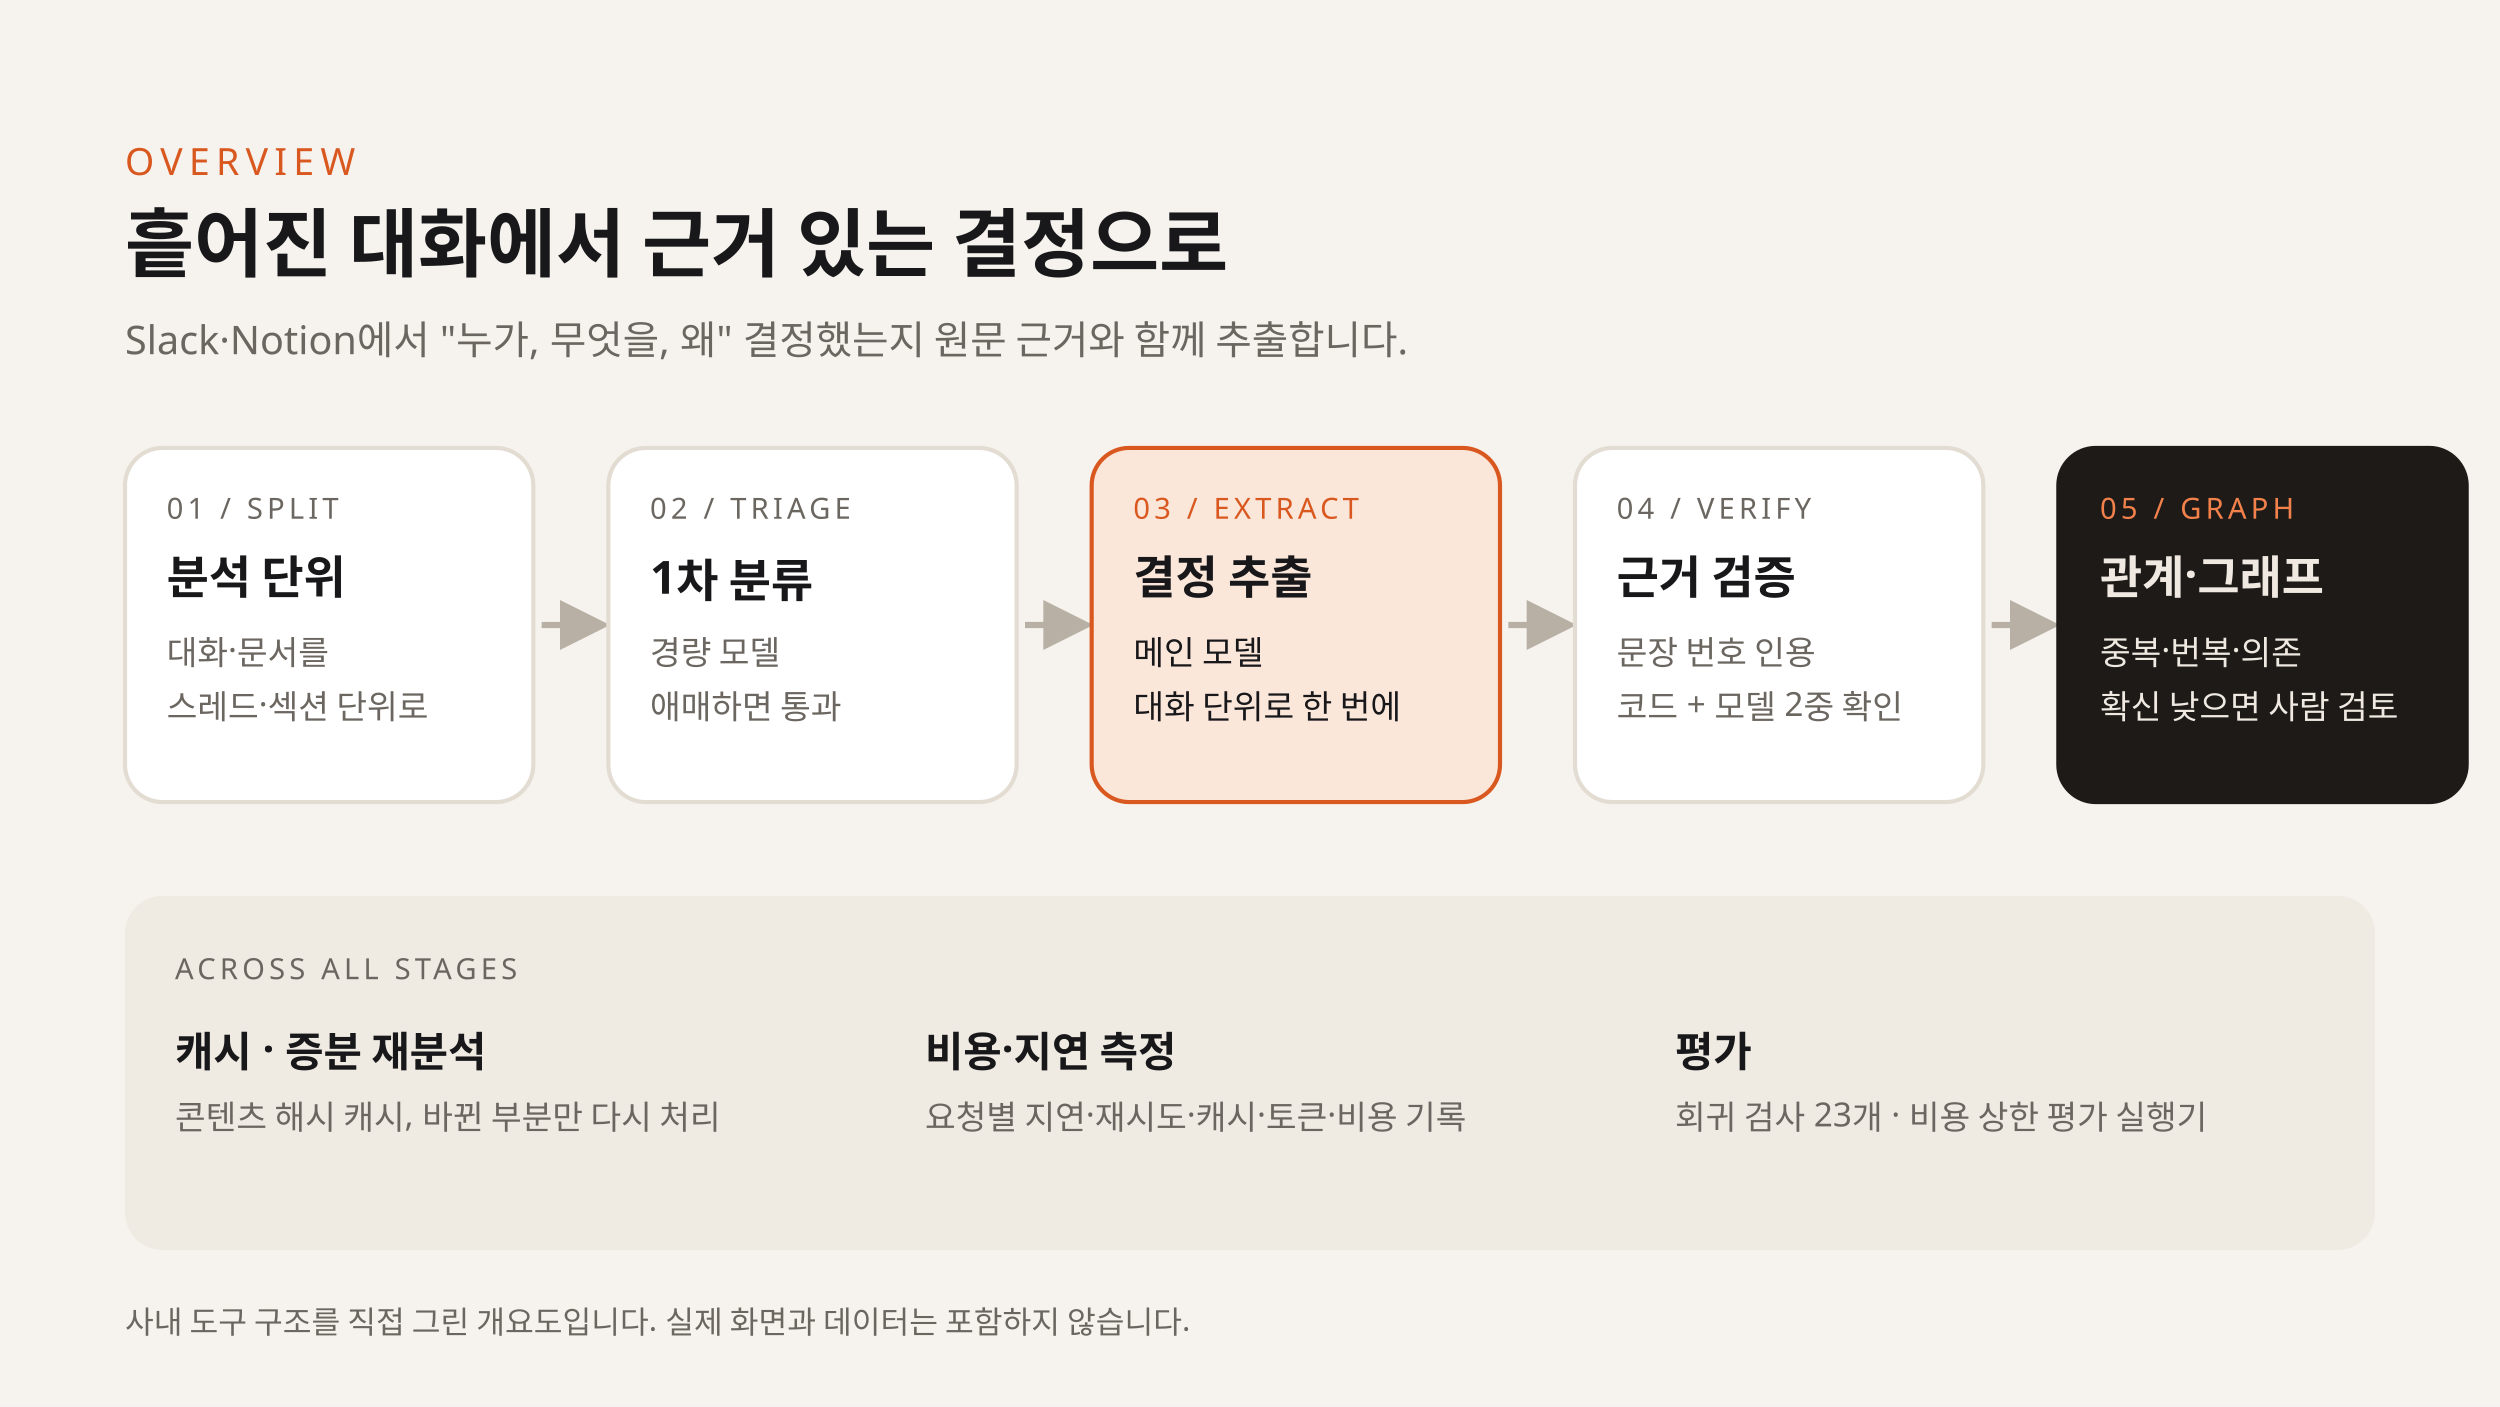
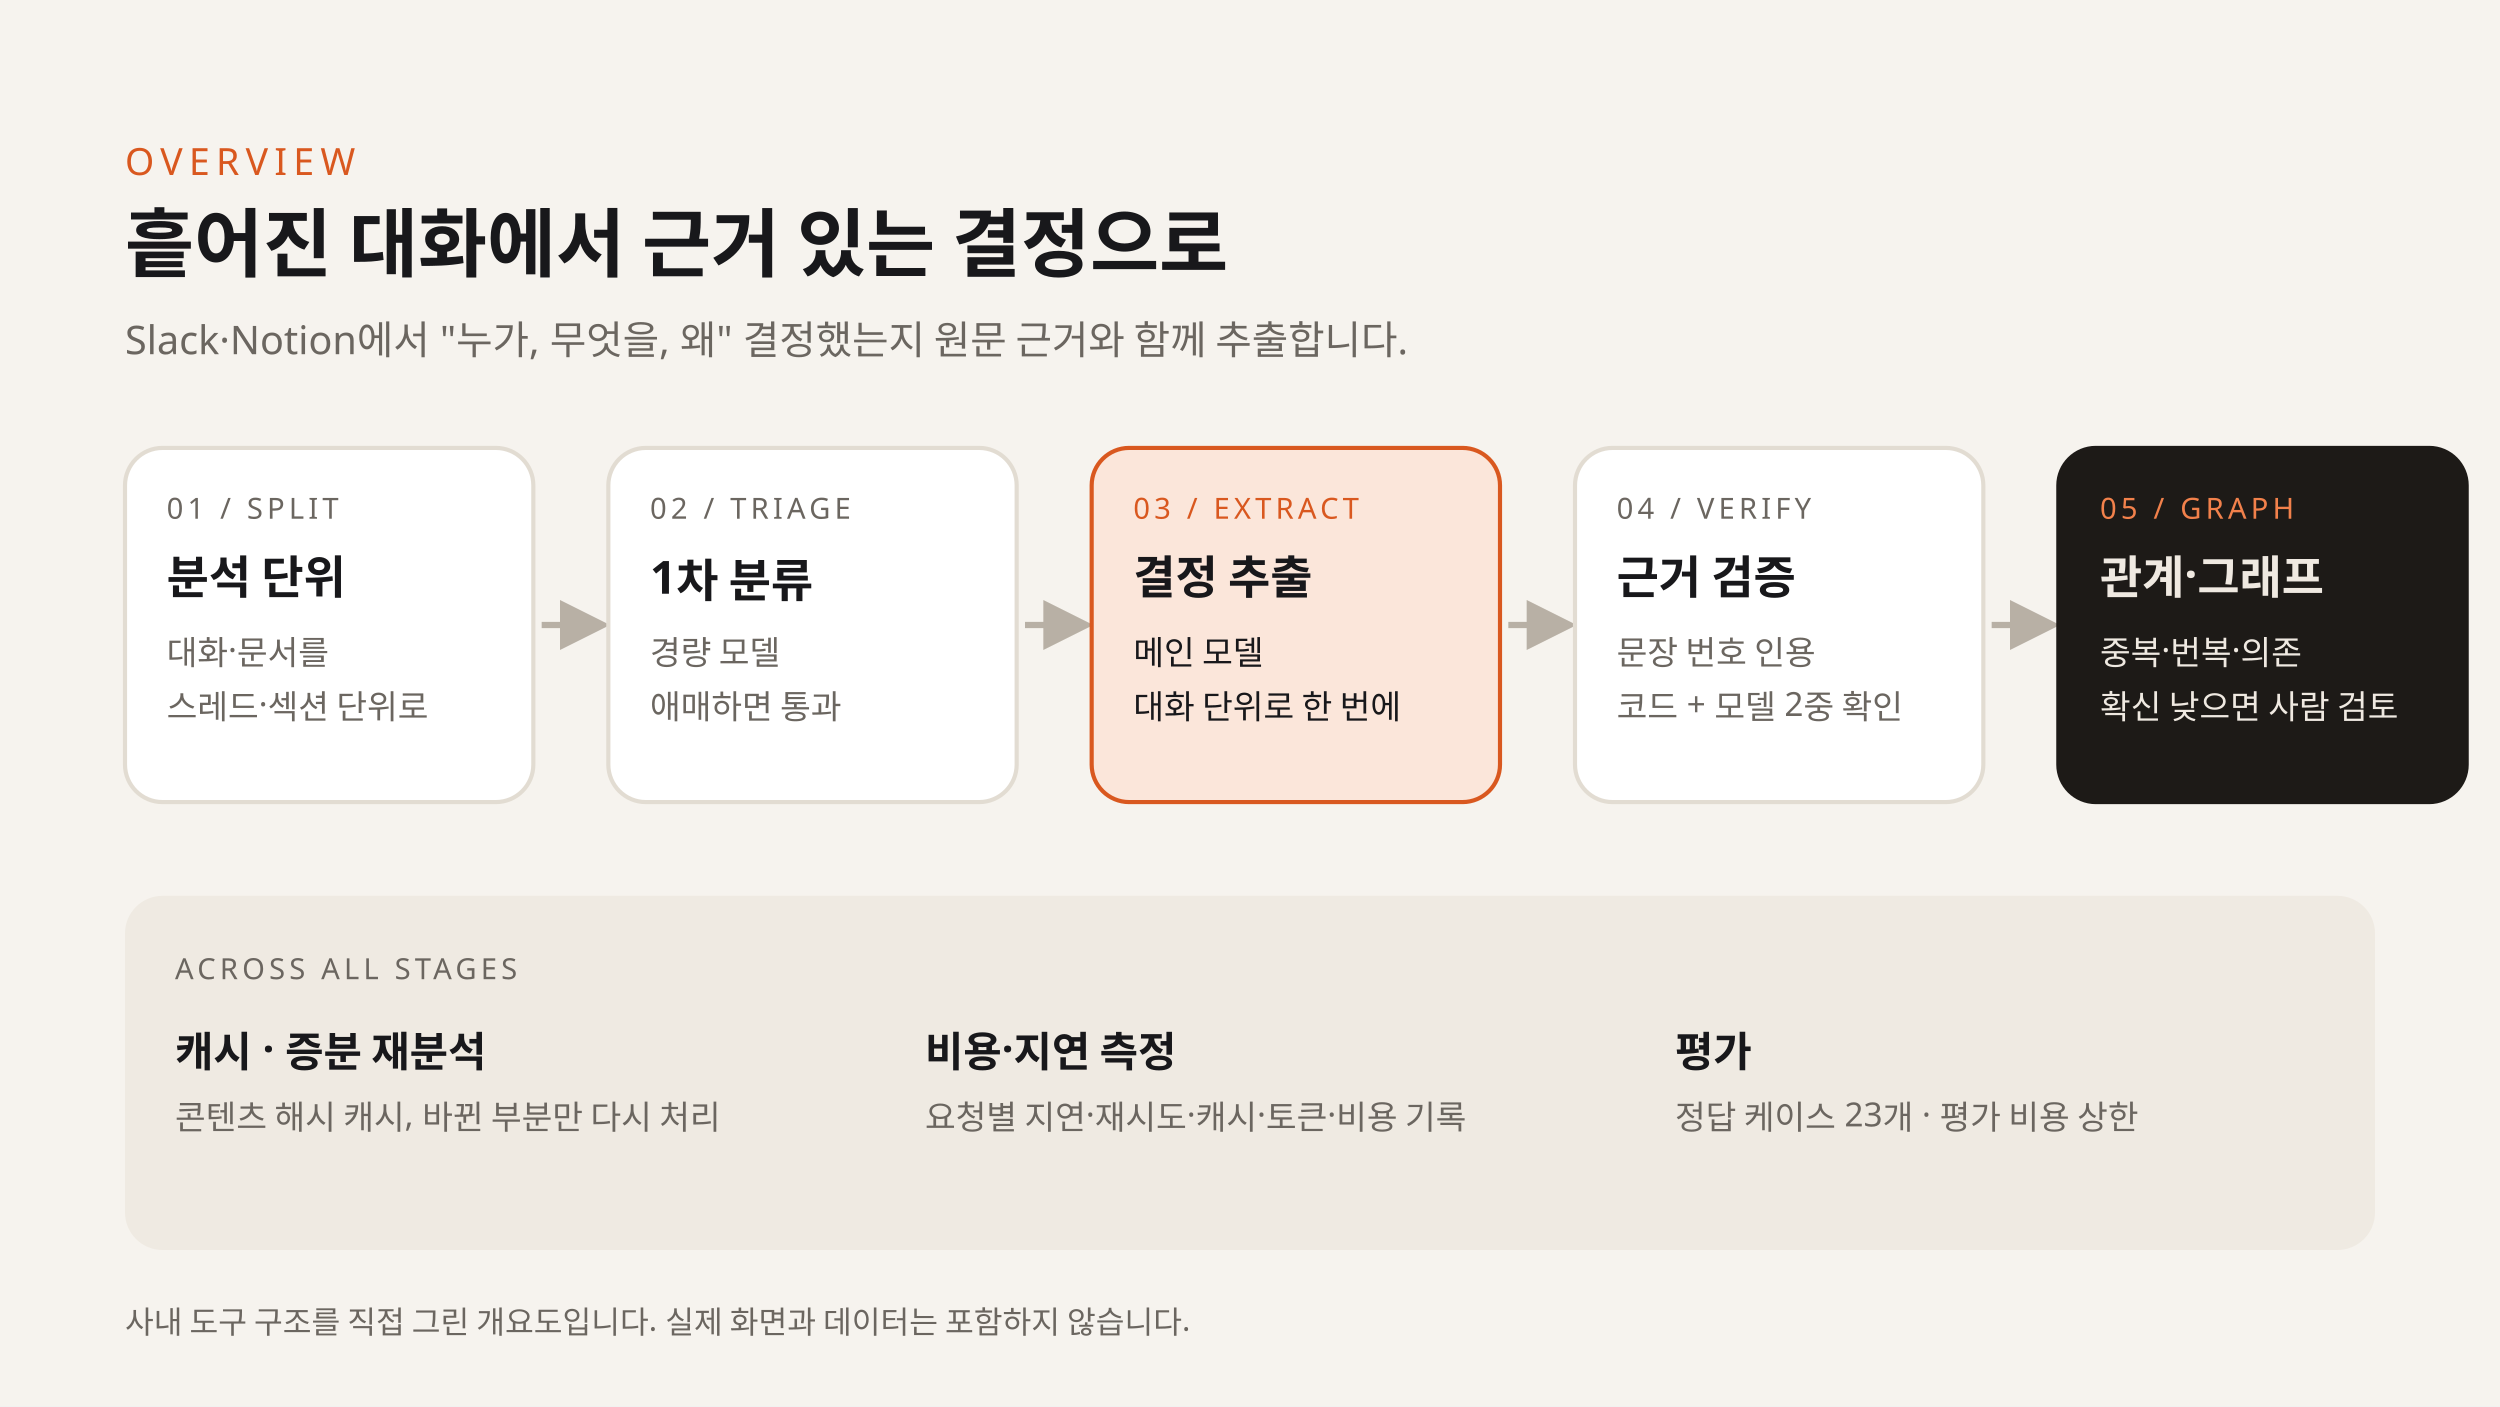
<svg xmlns="http://www.w3.org/2000/svg" viewBox="0 0 1200 675" width="1200" height="675" font-family="Pretendard, 'Apple SD Gothic Neo', 'Noto Sans KR', 'Malgun Gothic', sans-serif">
  <rect width="1200" height="675" fill="#f6f3ee" />
  <defs>
    <marker id="a" viewBox="0 0 10 10" refX="8" refY="5" markerWidth="8" markerHeight="8" orient="auto">
      <path d="M0 0L10 5L0 10z" fill="#b8b0a5" />
    </marker>
  </defs>
  <text x="60" y="84" font-size="18" fill="#d9581f" letter-spacing="3">OVERVIEW</text>
  <text x="60" y="130" font-size="36" font-weight="700" fill="#18181b">흩어진 대화에서 근거 있는 결정으로</text>
  <text x="60" y="170" font-size="19" fill="#6b6660">Slack·Notion에서 "누가, 무엇을, 왜" 결정했는지 원문 근거와 함께 추출합니다.</text>
  <rect x="60" y="215" width="196" height="170" rx="18" fill="#ffffff" stroke="#e2dcd2" stroke-width="2" />
  <text x="80" y="249" font-size="14" fill="#6b6660" letter-spacing="2">01 / SPLIT</text>
  <text x="80" y="285" font-size="22" font-weight="700" fill="#18181b">분석 단위</text>
  <text x="80" y="319" font-size="16" fill="#6b6660">대화·문서를</text>
  <text x="80" y="345" font-size="16" fill="#6b6660">스레드·섹션 단위로</text>
  <line x1="260" y1="300" x2="288" y2="300" stroke="#b8b0a5" stroke-width="3" marker-end="url(#a)" />
  <rect x="292" y="215" width="196" height="170" rx="18" fill="#ffffff" stroke="#e2dcd2" stroke-width="2" />
  <text x="312" y="249" font-size="14" fill="#6b6660" letter-spacing="2">02 / TRIAGE</text>
  <text x="312" y="285" font-size="22" font-weight="700" fill="#18181b">1차 분류</text>
  <text x="312" y="319" font-size="16" fill="#6b6660">경량 모델</text>
  <text x="312" y="345" font-size="16" fill="#6b6660">애매하면 통과</text>
  <line x1="492" y1="300" x2="520" y2="300" stroke="#b8b0a5" stroke-width="3" marker-end="url(#a)" />
  <rect x="524" y="215" width="196" height="170" rx="18" fill="#fbe6da" stroke="#d9581f" stroke-width="2" />
  <text x="544" y="249" font-size="14" fill="#d9581f" letter-spacing="2">03 / EXTRACT</text>
  <text x="544" y="285" font-size="22" font-weight="700" fill="#18181b">결정 추출</text>
  <text x="544" y="319" font-size="16" fill="#18181b">메인 모델</text>
  <text x="544" y="345" font-size="16" fill="#18181b">대화 단위로 한 번에</text>
  <line x1="724" y1="300" x2="752" y2="300" stroke="#b8b0a5" stroke-width="3" marker-end="url(#a)" />
  <rect x="756" y="215" width="196" height="170" rx="18" fill="#ffffff" stroke="#e2dcd2" stroke-width="2" />
  <text x="776" y="249" font-size="14" fill="#6b6660" letter-spacing="2">04 / VERIFY</text>
  <text x="776" y="285" font-size="22" font-weight="700" fill="#18181b">근거 검증</text>
  <text x="776" y="319" font-size="16" fill="#6b6660">문장 번호 인용</text>
  <text x="776" y="345" font-size="16" fill="#6b6660">코드 + 모델 2중 확인</text>
  <line x1="956" y1="300" x2="984" y2="300" stroke="#b8b0a5" stroke-width="3" marker-end="url(#a)" />
  <rect x="988" y="215" width="196" height="170" rx="18" fill="#1d1a17" stroke="#1d1a17" stroke-width="2" />
  <text x="1008" y="249" font-size="14" fill="#f2814b" letter-spacing="2">05 / GRAPH</text>
  <text x="1008" y="285" font-size="22" font-weight="700" fill="#efe9e1">관계·그래프</text>
  <text x="1008" y="319" font-size="16" fill="#efe9e1">중복·번복·의존</text>
  <text x="1008" y="345" font-size="16" fill="#efe9e1">확신 낮으면 사람 검토</text>
  <rect x="60" y="430" width="1080" height="170" rx="18" fill="#efeae2" />
  <text x="84" y="470" font-size="14" fill="#6b6660" letter-spacing="2">ACROSS ALL STAGES</text>
  <text x="84" y="512" font-size="20" font-weight="700" fill="#18181b">캐시 · 증분 재분석</text>
  <text x="84" y="542" font-size="16" fill="#6b6660">콘텐츠 해시 캐시, 바뀐 부분만 다시 처리</text>
  <text x="444" y="512" font-size="20" font-weight="700" fill="#18181b">비용·지연 측정</text>
  <text x="444" y="542" font-size="16" fill="#6b6660">요청별 지연·재시도·캐시·토큰·비용 기록</text>
  <text x="804" y="512" font-size="20" font-weight="700" fill="#18181b">평가</text>
-   <text x="804" y="542" font-size="16" fill="#6b6660">회귀 검사 23개 · 비용 상한 평가 실행기</text>
+   <text x="804" y="542" font-size="16" fill="#6b6660">정답 케이스 23개 · 평가 비용 상한</text>
  <text x="60" y="640" font-size="15" fill="#6b6660">사내 도구 구조를 직접 그린 개요도입니다. 실제 화면과 데이터는 포함하지 않습니다.</text>
</svg>
